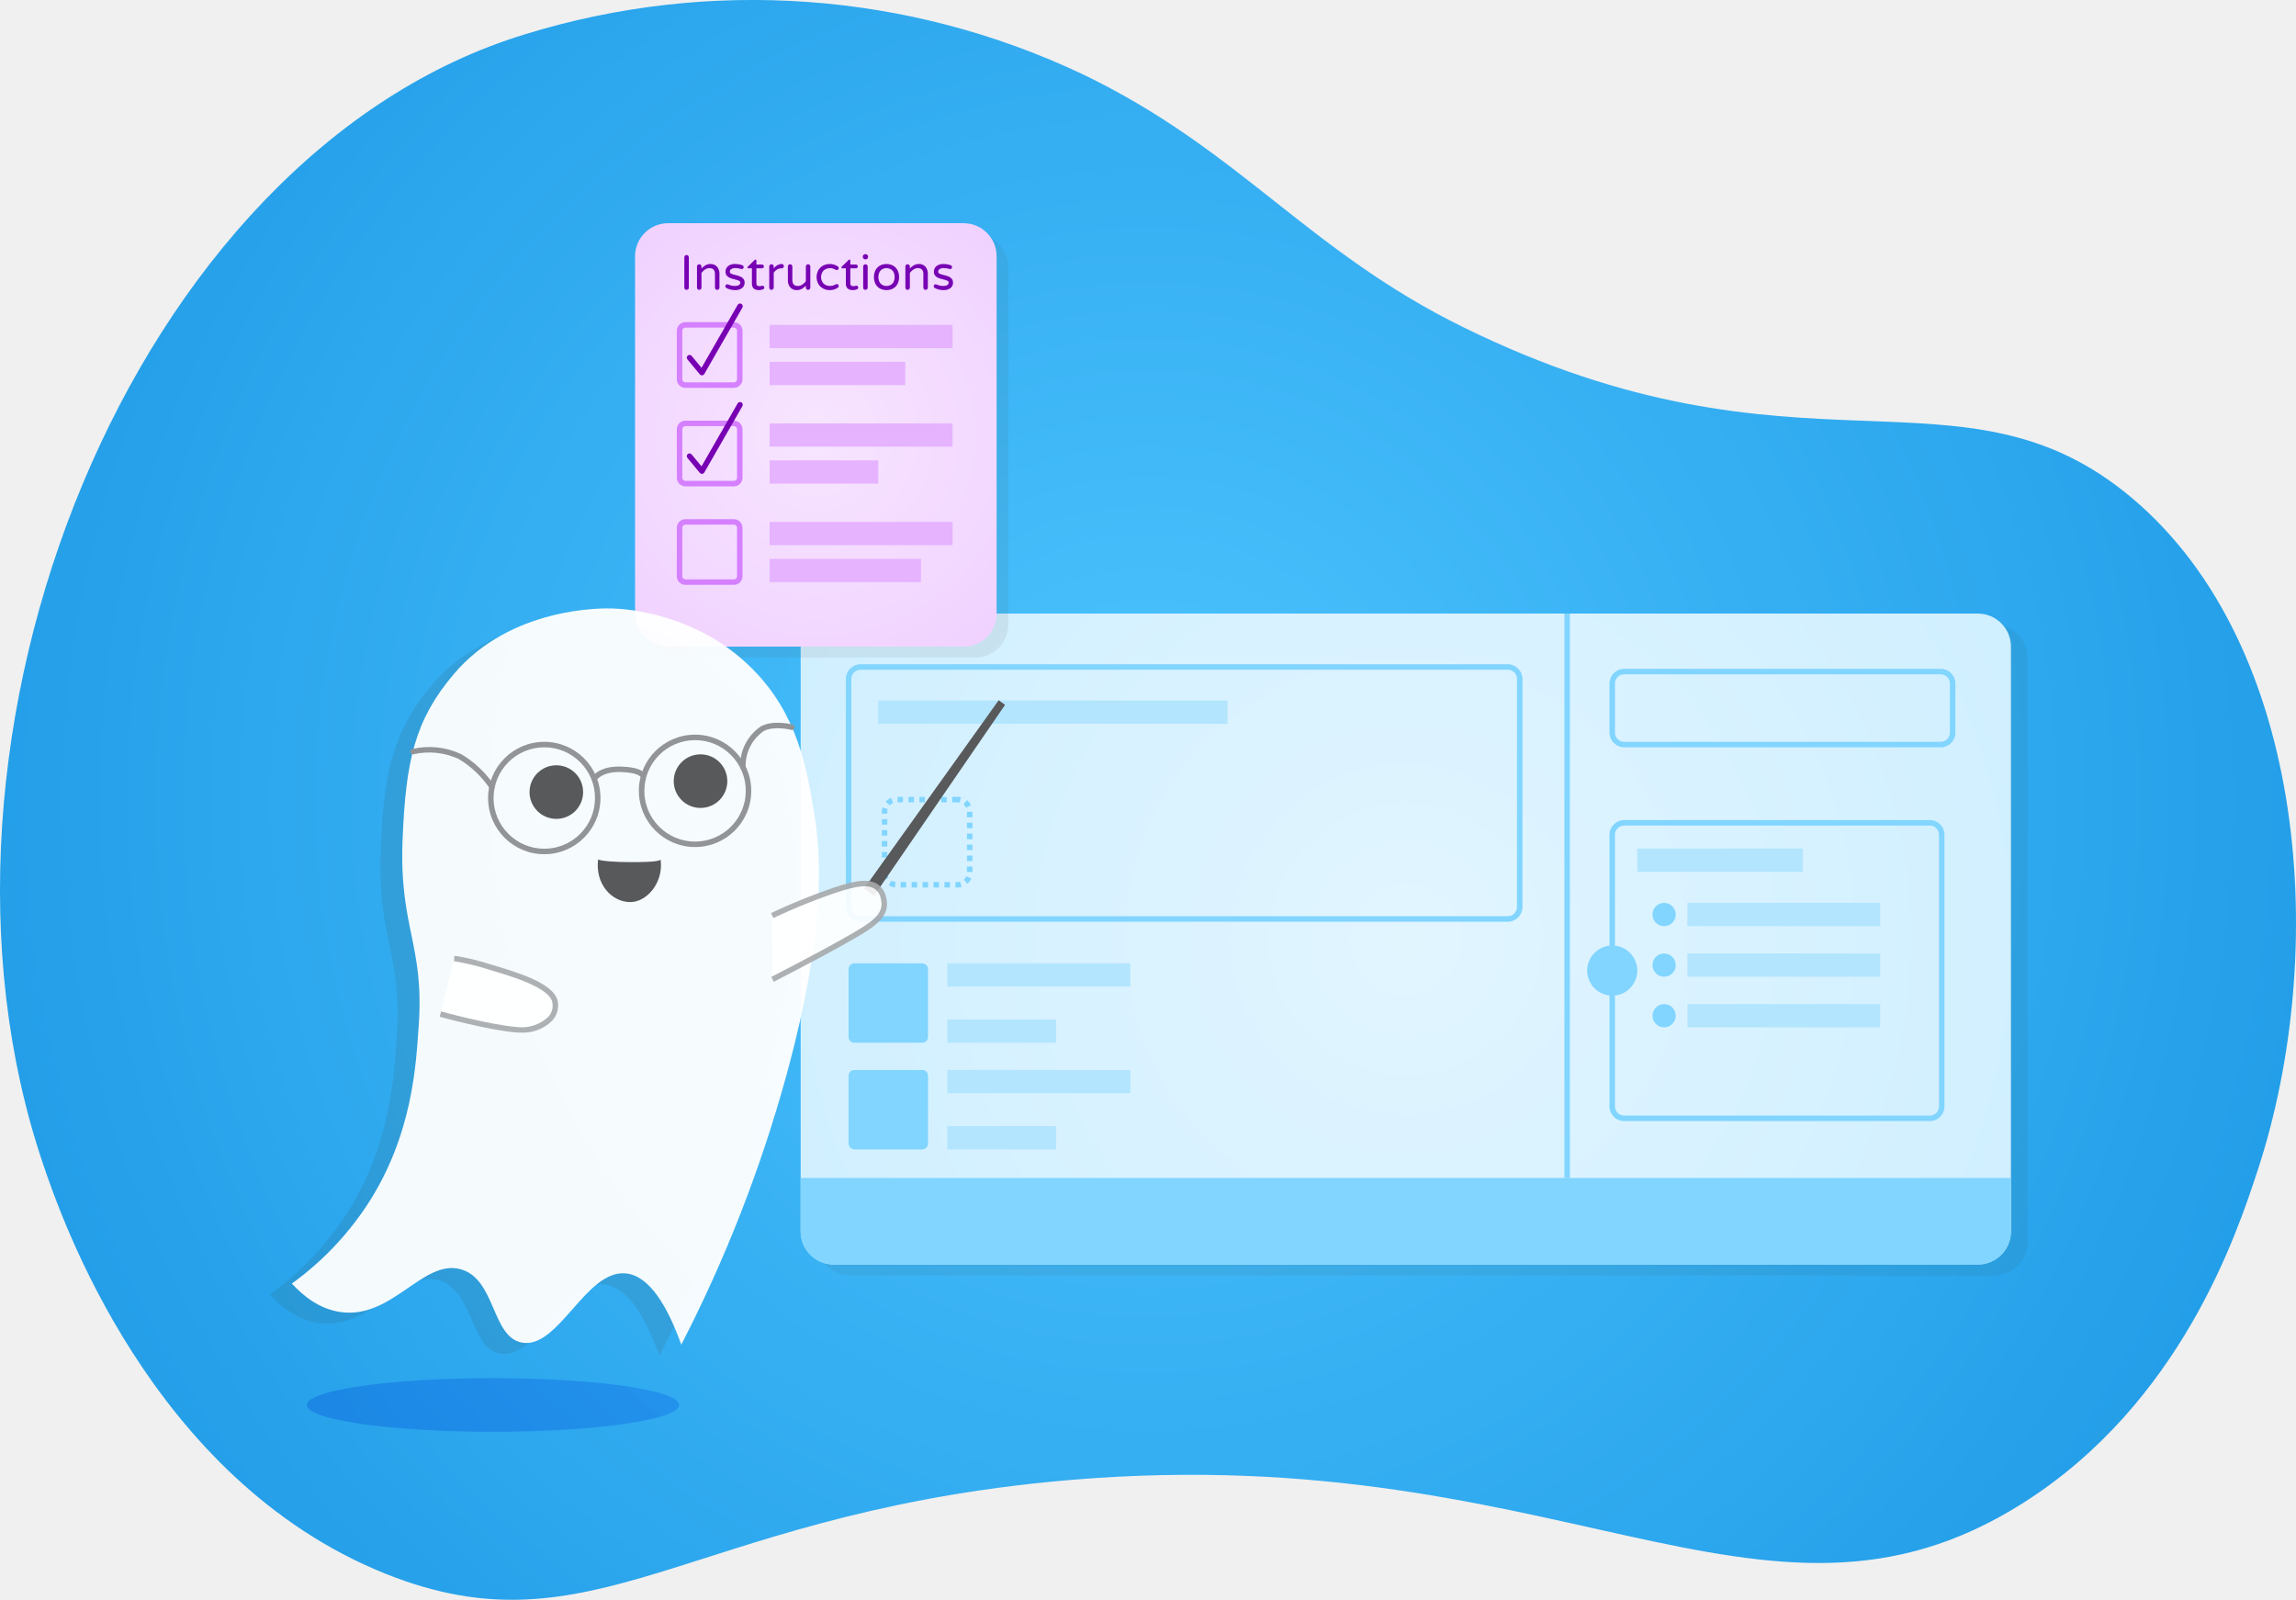
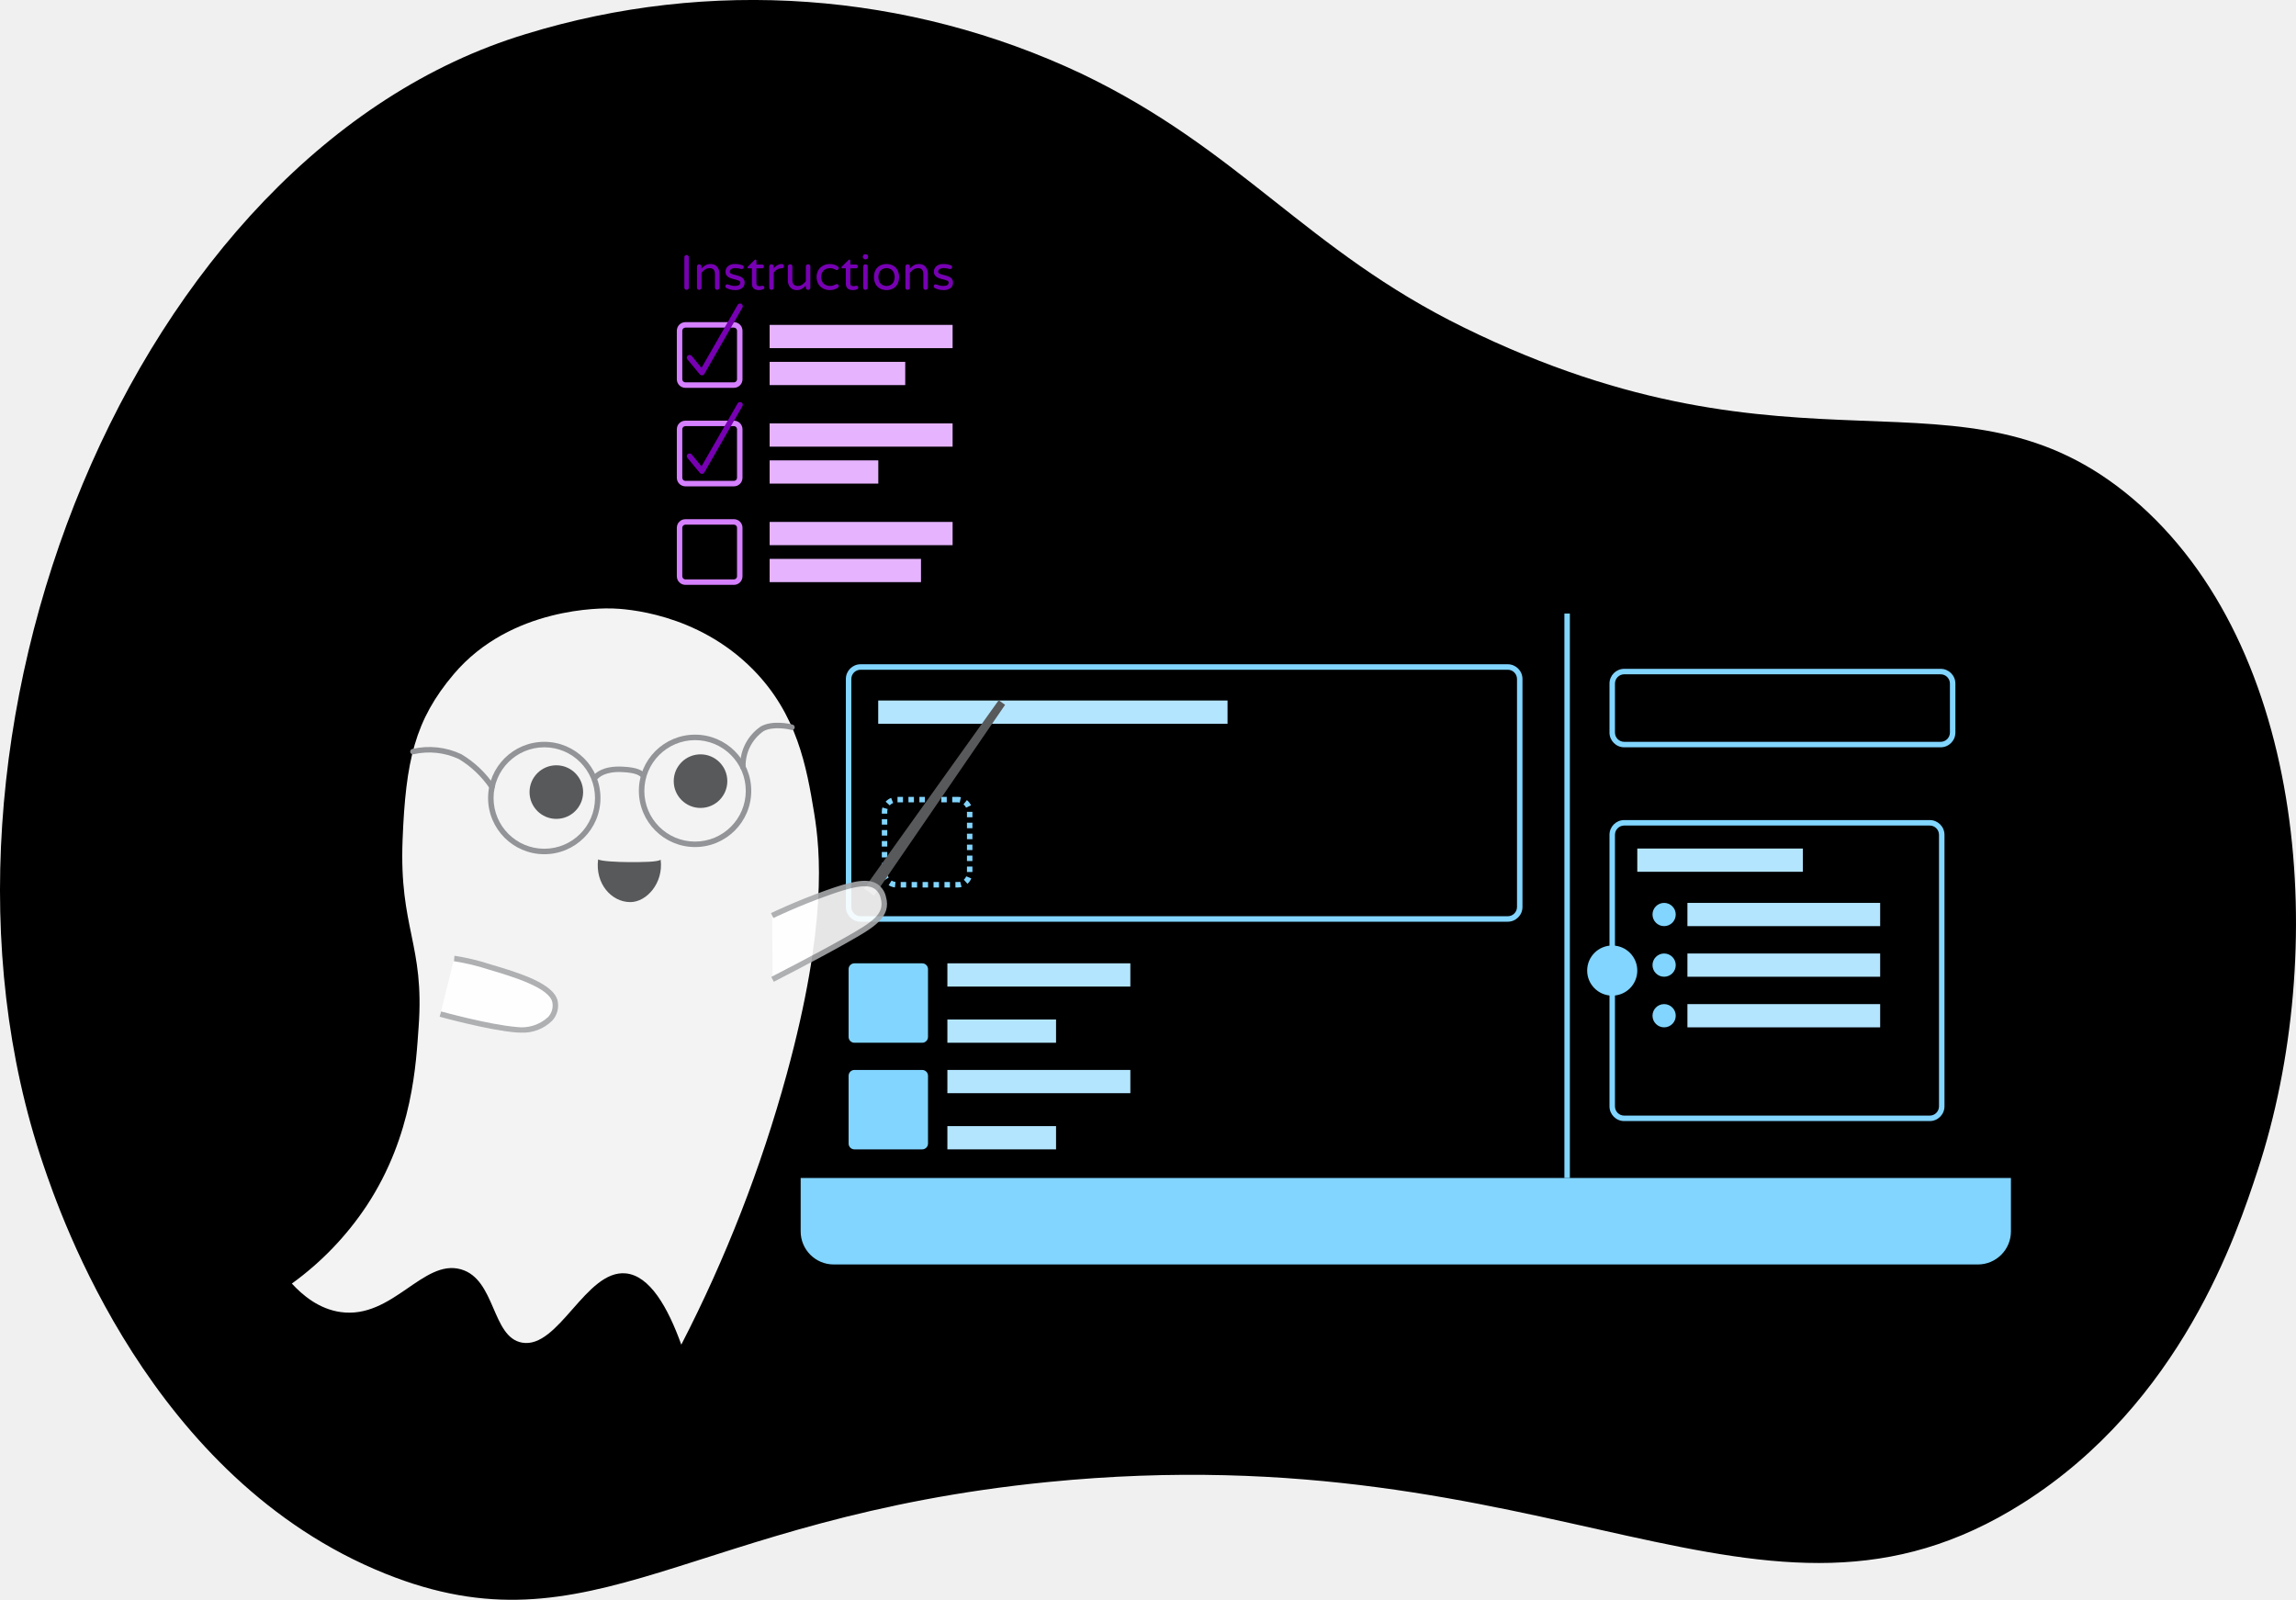
<svg xmlns="http://www.w3.org/2000/svg" width="419.547" height="292.3" viewBox="0 0 419.547 292.3">
  <defs>
    <radialGradient id="a" cx="209.774" cy="146.15" r="332.096" gradientTransform="matrix(-1, 0, 0, 1, 419.547, 0)" gradientUnits="userSpaceOnUse">
-       <stop offset="0" stop-color="#4dc4ff" />
-       <stop offset="1" stop-color="#0c89db" />
+       <stop offset="0" stopColor="#4dc4ff" />
+       <stop offset="1" stopColor="#0c89db" />
    </radialGradient>
    <radialGradient id="b" cx="162.666" cy="171.57" r="328.307" gradientTransform="translate(94.2147)" gradientUnits="userSpaceOnUse">
-       <stop offset="0" stop-color="#e1f5ff" />
-       <stop offset="1" stop-color="#b3e5ff" />
+       <stop offset="0" stopColor="#e1f5ff" />
+       <stop offset="1" stopColor="#b3e5ff" />
    </radialGradient>
    <radialGradient id="c" cx="270.471" cy="79.466" r="126.996" gradientTransform="translate(-121.3947)" gradientUnits="userSpaceOnUse">
-       <stop offset="0" stop-color="#f7e5ff" />
-       <stop offset="1" stop-color="#e6b3ff" />
+       <stop offset="0" stopColor="#f7e5ff" />
+       <stop offset="1" stopColor="#e6b3ff" />
    </radialGradient>
  </defs>
  <g style="isolation:isolate">
    <path d="M7.889,212.734c3.122,9.192,19.537,57.526,62.511,74.791,37.864,15.212,55.263-10.202,121.116-16.744,92.863-9.225,130.136,34.172,178.046,3.907,29.011-18.326,39.187-49.299,42.977-60.837,13.029-39.659,9.243-95.666-22.884-122.79C358.335,64.616,329.01,90.051,267.423,59.804,238.747,45.72,226.63,27.37,197.656,13.479A140.924,140.924,0,0,0,96.075,6.223C24.198,27.982-18.565,134.842,7.889,212.734Z" fill="url(#a)" />
    <rect x="149.304" y="114.106" width="221.153" height="118.928" rx="6.044" transform="translate(519.7617 347.14) rotate(-180)" fill="#58595b" opacity="0.1" style="mix-blend-mode:darken" />
    <rect x="146.304" y="112.106" width="221.153" height="118.928" rx="6.044" fill="url(#b)" />
    <path d="M275.511,168.408H157.254a2.694,2.694,0,0,1-2.69-2.69V124.058a2.694,2.694,0,0,1,2.69-2.69H275.511a2.693,2.693,0,0,1,2.69,2.69v41.659A2.693,2.693,0,0,1,275.511,168.408Zm-118.257-46.04a1.693,1.693,0,0,0-1.69,1.69v41.659a1.693,1.693,0,0,0,1.69,1.69H275.511a1.692,1.692,0,0,0,1.69-1.69V124.058a1.692,1.692,0,0,0-1.69-1.69Z" fill="#81d5ff" />
    <path d="M146.304,215.238h221.153a0,0,0,0,1,0,0V224.99a6.044,6.044,0,0,1-6.044,6.044H152.349a6.044,6.044,0,0,1-6.044-6.044v-9.751A0,0,0,0,1,146.304,215.238Z" fill="#81d5ff" />
    <path d="M175.002,162.156h-.418v-1h.418a1.677,1.677,0,0,0,.443-.059l.266.963A2.645,2.645,0,0,1,175.002,162.156Zm-1.418,0h-1v-1h1Zm-2,0h-1v-1h1Zm-2,0h-1v-1h1Zm-2,0h-1v-1h1Zm-2,0h-1v-1h1Zm-2.052-.017a2.652,2.652,0,0,1-1.151-.402l.537-.844a1.657,1.657,0,0,0,.72.252Zm13.249-.655-.662-.75a1.697,1.697,0,0,0,.445-.621l.924.381A2.696,2.696,0,0,1,176.782,161.484Zm-15.254-.615a2.664,2.664,0,0,1-.383-1.156l.996-.09a1.673,1.673,0,0,0,.24.725Zm16.165-1.543h-1v-1h1Zm-15.559-.658h-1v-1h1Zm15.559-1.342h-1v-1h1Zm-15.559-.658h-1v-1h1Zm15.559-1.342h-1v-1h1Zm-15.559-.658h-1v-1h1Zm15.559-1.342h-1v-1h1Zm-15.559-.658h-1v-1h1Zm15.559-1.342h-1v-1h1Zm-15.559-.658h-1v-1h1Zm15.559-1.342h-1v-1h1Zm-15.559-.658h-1v-.38a2.651,2.651,0,0,1,.105-.751l.961.279a1.627,1.627,0,0,0-.066.47Zm14.399-1.099a1.694,1.694,0,0,0-.475-.6l.625-.781a2.707,2.707,0,0,1,.754.956Zm-13.958-.42-.738-.676a2.724,2.724,0,0,1,1.001-.689l.367.93A1.723,1.723,0,0,0,162.576,147.149Zm12.795-.512a1.699,1.699,0,0,0-.368-.04h-1v-1h1a2.711,2.711,0,0,1,.585.063Zm-2.368-.04h-1v-1h1Zm-2,0h-1v-1h1Zm-2,0h-1v-1h1Zm-2,0h-1v-1h1Zm-2,0h-1v-1h1Z" fill="#81d5ff" />
    <rect x="285.862" y="112.106" width="1" height="103.132" fill="#81d5ff" />
    <path d="M352.623,204.834h-55.833a2.692,2.692,0,0,1-2.689-2.69V152.527a2.692,2.692,0,0,1,2.689-2.69h55.833a2.693,2.693,0,0,1,2.691,2.69v49.617A2.693,2.693,0,0,1,352.623,204.834Zm-55.833-53.996a1.691,1.691,0,0,0-1.689,1.69v49.617a1.691,1.691,0,0,0,1.689,1.69h55.833a1.692,1.692,0,0,0,1.69-1.69V152.527a1.692,1.692,0,0,0-1.69-1.69Z" fill="#81d5ff" />
    <path d="M354.618,136.54H296.791a2.693,2.693,0,0,1-2.689-2.69v-8.955a2.693,2.693,0,0,1,2.689-2.69h57.827a2.694,2.694,0,0,1,2.69,2.69V133.85A2.694,2.694,0,0,1,354.618,136.54ZM296.791,123.204a1.692,1.692,0,0,0-1.689,1.69V133.85a1.692,1.692,0,0,0,1.689,1.69h57.827a1.693,1.693,0,0,0,1.69-1.69v-8.955a1.693,1.693,0,0,0-1.69-1.69Z" fill="#81d5ff" />
    <circle cx="294.601" cy="177.336" r="4.579" fill="#81d5ff" />
    <rect x="155.064" y="176.011" width="14.511" height="14.511" rx="1.063" fill="#81d5ff" />
    <rect x="173.114" y="176.011" width="33.434" height="4.247" fill="#b3e5ff" />
    <rect x="173.114" y="186.275" width="19.857" height="4.247" fill="#b3e5ff" />
    <rect x="155.064" y="195.493" width="14.511" height="14.511" rx="1.063" fill="#81d5ff" />
    <rect x="173.114" y="195.493" width="33.434" height="4.247" fill="#b3e5ff" />
    <rect x="173.114" y="205.757" width="19.857" height="4.247" fill="#b3e5ff" />
    <rect x="160.476" y="127.992" width="63.833" height="4.247" fill="#b3e5ff" />
    <rect x="299.18" y="155.038" width="30.258" height="4.247" fill="#b3e5ff" />
    <rect x="308.342" y="164.969" width="35.22" height="4.247" fill="#b3e5ff" />
    <circle cx="304.084" cy="167.092" r="2.123" fill="#81d5ff" />
    <rect x="308.342" y="174.216" width="35.22" height="4.247" fill="#b3e5ff" />
    <circle cx="304.084" cy="176.339" r="2.123" fill="#81d5ff" />
    <rect x="308.342" y="183.463" width="35.22" height="4.247" fill="#b3e5ff" />
    <circle cx="304.084" cy="185.586" r="2.123" fill="#81d5ff" />
    <rect x="118.18" y="42.782" width="66.067" height="77.368" rx="6.044" transform="translate(302.4267 162.9327) rotate(-180)" fill="#58595b" opacity="0.1" style="mix-blend-mode:darken" />
    <rect x="116.043" y="40.782" width="66.067" height="77.368" rx="6.044" fill="url(#c)" />
    <path d="M134.113,70.861H125.24a1.565,1.565,0,0,1-1.563-1.563V60.425a1.565,1.565,0,0,1,1.563-1.563h8.873a1.565,1.565,0,0,1,1.563,1.563v8.873A1.565,1.565,0,0,1,134.113,70.861Zm-8.873-11a.564.564,0,0,0-.564.564v8.873a.564.564,0,0,0,.564.563h8.873a.564.564,0,0,0,.564-.563V60.425a.564.564,0,0,0-.564-.564Z" fill="#d580ff" />
    <rect x="140.635" y="59.362" width="33.434" height="4.247" fill="#e6b3ff" />
    <rect x="140.635" y="66.115" width="24.778" height="4.247" fill="#e6b3ff" />
    <path d="M134.113,88.861H125.24a1.565,1.565,0,0,1-1.563-1.563V78.425a1.565,1.565,0,0,1,1.563-1.563h8.873a1.565,1.565,0,0,1,1.563,1.563v8.873A1.565,1.565,0,0,1,134.113,88.861Zm-8.873-11a.564.564,0,0,0-.564.564v8.873a.564.564,0,0,0,.564.563h8.873a.564.564,0,0,0,.564-.563V78.425a.564.564,0,0,0-.564-.564Z" fill="#d580ff" />
    <rect x="140.635" y="77.362" width="33.434" height="4.247" fill="#e6b3ff" />
    <rect x="140.635" y="84.115" width="19.857" height="4.247" fill="#e6b3ff" />
    <path d="M134.113,106.861H125.24a1.565,1.565,0,0,1-1.563-1.563V96.425a1.565,1.565,0,0,1,1.563-1.563h8.873a1.565,1.565,0,0,1,1.563,1.563v8.873A1.565,1.565,0,0,1,134.113,106.861Zm-8.873-11a.564.564,0,0,0-.564.564v8.873a.564.564,0,0,0,.564.563h8.873a.564.564,0,0,0,.564-.563V96.425a.564.564,0,0,0-.564-.564Z" fill="#d580ff" />
    <rect x="140.635" y="95.362" width="33.434" height="4.247" fill="#e6b3ff" />
    <rect x="140.635" y="102.115" width="27.659" height="4.247" fill="#e6b3ff" />
    <path d="M125.166,52.846a.392.392,0,0,1-.117-.288V47.004a.406.406,0,0,1,.117-.292.384.384,0,0,1,.288-.122.417.417,0,0,1,.414.414v5.554a.386.386,0,0,1-.122.288.409.409,0,0,1-.292.116A.394.394,0,0,1,125.166,52.846Z" fill="#7700b3" />
    <path d="M127.479,52.846a.392.392,0,0,1-.117-.288V48.696a.407.407,0,0,1,.117-.293.384.384,0,0,1,.288-.121.415.415,0,0,1,.414.414v.369a2.999,2.999,0,0,1,.737-.604,1.873,1.873,0,0,1,.936-.225,1.554,1.554,0,0,1,.859.234,1.51,1.51,0,0,1,.558.639,2.038,2.038,0,0,1,.194.891v2.557a.386.386,0,0,1-.122.288.409.409,0,0,1-.292.116.399.399,0,0,1-.405-.404V50.091q0-1.097-.99-1.098a1.433,1.433,0,0,0-.806.234,2.943,2.943,0,0,0-.67.63v2.7a.386.386,0,0,1-.122.288.409.409,0,0,1-.292.116A.394.394,0,0,1,127.479,52.846Z" fill="#7700b3" />
    <path d="M132.69,52.602a.344.344,0,0,1-.152-.297.357.357,0,0,1,.099-.252.328.328,0,0,1,.252-.108.389.389,0,0,1,.162.036,3.734,3.734,0,0,0,.576.198,2.685,2.685,0,0,0,.647.071q.999,0,.999-.639a.341.341,0,0,0-.23-.315,4.745,4.745,0,0,0-.751-.242,6.814,6.814,0,0,1-.878-.262,1.548,1.548,0,0,1-.594-.409,1.04,1.04,0,0,1-.247-.725,1.3,1.3,0,0,1,.454-1.026,1.921,1.921,0,0,1,1.301-.396,3.766,3.766,0,0,1,1.305.225.338.338,0,0,1,.193.136.361.361,0,0,1,.067.207.352.352,0,0,1-.103.252.342.342,0,0,1-.256.107.517.517,0,0,1-.117-.018,3.442,3.442,0,0,0-1.026-.162,1.405,1.405,0,0,0-.761.176.523.523,0,0,0-.274.454.415.415,0,0,0,.252.396,3.507,3.507,0,0,0,.783.243,7.438,7.438,0,0,1,.864.266,1.427,1.427,0,0,1,.571.41,1.107,1.107,0,0,1,.238.746,1.188,1.188,0,0,1-.454.954,1.951,1.951,0,0,1-1.282.378A3.353,3.353,0,0,1,132.69,52.602Z" fill="#7700b3" />
    <path d="M137.398,51.819v-2.79h-.64a.17.17,0,0,1-.171-.171.189.189,0,0,1,.081-.153l1.224-1.197a.231.231,0,0,1,.153-.081.16.16,0,0,1,.122.055.183.183,0,0,1,.049.126v.72h1.018a.354.354,0,0,1,.252.599.334.334,0,0,1-.252.103h-1.018V51.747q0,.352.167.445a.829.829,0,0,0,.418.095,1.246,1.246,0,0,0,.36-.054c.023-.006.05-.012.076-.018a.503.503,0,0,1,.104-.009.317.317,0,0,1,.226.095.306.306,0,0,1,.099.23.342.342,0,0,1-.207.315,1.772,1.772,0,0,1-.747.161Q137.397,53.007,137.398,51.819Z" fill="#7700b3" />
    <path d="M140.682,52.846a.393.393,0,0,1-.117-.288V48.696a.407.407,0,0,1,.117-.293.384.384,0,0,1,.288-.121.415.415,0,0,1,.414.414v.387a1.774,1.774,0,0,1,1.413-.846h.045a.377.377,0,0,1,.283.117.399.399,0,0,1,.112.288.361.361,0,0,1-.117.278.42.42,0,0,1-.297.108h-.045a1.53,1.53,0,0,0-.792.212,1.815,1.815,0,0,0-.603.58v2.736a.386.386,0,0,1-.122.288.41.41,0,0,1-.292.116A.394.394,0,0,1,140.682,52.846Z" fill="#7700b3" />
    <path d="M144.719,52.773a1.521,1.521,0,0,1-.559-.64,2.037,2.037,0,0,1-.193-.891V48.687a.384.384,0,0,1,.121-.288.407.407,0,0,1,.293-.117.4.4,0,0,1,.405.405v2.466q0,1.099.989,1.098a1.437,1.437,0,0,0,.806-.233,2.923,2.923,0,0,0,.671-.63v-2.7a.383.383,0,0,1,.121-.288.407.407,0,0,1,.293-.117.399.399,0,0,1,.404.405v3.86a.41.41,0,0,1-.116.293.385.385,0,0,1-.288.121.413.413,0,0,1-.414-.414V52.18a2.994,2.994,0,0,1-.738.603,1.858,1.858,0,0,1-.935.225A1.559,1.559,0,0,1,144.719,52.773Z" fill="#7700b3" />
    <path d="M150.419,52.719a2.211,2.211,0,0,1-.877-.827,2.611,2.611,0,0,1,0-2.538,2.214,2.214,0,0,1,.877-.828,2.535,2.535,0,0,1,1.197-.288,2.49,2.49,0,0,1,.823.121,3.112,3.112,0,0,1,.643.311.358.358,0,0,1,.077.562.316.316,0,0,1-.239.112.405.405,0,0,1-.197-.054,3.52,3.52,0,0,0-.509-.221,1.761,1.761,0,0,0-.526-.067,1.631,1.631,0,0,0-1.215.445,1.784,1.784,0,0,0,0,2.35,1.631,1.631,0,0,0,1.215.445,1.76,1.76,0,0,0,.526-.067,3.401,3.401,0,0,0,.509-.221.406.406,0,0,1,.197-.054.316.316,0,0,1,.239.112.358.358,0,0,1-.077.562,3.112,3.112,0,0,1-.643.311,2.49,2.49,0,0,1-.823.121A2.536,2.536,0,0,1,150.419,52.719Z" fill="#7700b3" />
    <path d="M154.56,51.819v-2.79h-.64a.17.17,0,0,1-.171-.171.189.189,0,0,1,.081-.153l1.224-1.197a.231.231,0,0,1,.153-.081.16.16,0,0,1,.122.055.183.183,0,0,1,.049.126v.72h1.018a.354.354,0,0,1,.252.599.334.334,0,0,1-.252.103h-1.018V51.747q0,.352.167.445a.829.829,0,0,0,.418.095,1.246,1.246,0,0,0,.36-.054c.023-.006.05-.012.076-.018a.501.501,0,0,1,.103-.009.318.318,0,0,1,.226.095.307.307,0,0,1,.099.23.342.342,0,0,1-.207.315,1.772,1.772,0,0,1-.747.161Q154.56,53.007,154.56,51.819Z" fill="#7700b3" />
    <path d="M157.792,47.256a.438.438,0,0,1-.136-.323v-.036a.462.462,0,0,1,.459-.459h.055a.462.462,0,0,1,.459.459v.036a.464.464,0,0,1-.459.459h-.055A.437.437,0,0,1,157.792,47.256Zm.054,5.59a.392.392,0,0,1-.117-.288V48.696a.407.407,0,0,1,.117-.293.384.384,0,0,1,.288-.121.401.401,0,0,1,.414.414v3.861a.386.386,0,0,1-.122.288.409.409,0,0,1-.292.116A.394.394,0,0,1,157.845,52.846Z" fill="#7700b3" />
    <path d="M160.779,52.71a2.01,2.01,0,0,1-.806-.841,2.876,2.876,0,0,1,0-2.493,2.012,2.012,0,0,1,.806-.842,2.616,2.616,0,0,1,2.421,0,2.051,2.051,0,0,1,.809.842,2.841,2.841,0,0,1,0,2.493,2.049,2.049,0,0,1-.809.841,2.617,2.617,0,0,1-2.421,0Zm1.921-.621a1.371,1.371,0,0,0,.559-.54,2.083,2.083,0,0,0,0-1.862A1.348,1.348,0,0,0,162.7,49.15a1.582,1.582,0,0,0-.706-.166,1.604,1.604,0,0,0-.716.166,1.325,1.325,0,0,0-.554.536,2.117,2.117,0,0,0,0,1.862,1.348,1.348,0,0,0,.554.54,1.559,1.559,0,0,0,.716.171A1.538,1.538,0,0,0,162.7,52.089Z" fill="#7700b3" />
    <path d="M165.558,52.846a.392.392,0,0,1-.117-.288V48.696a.407.407,0,0,1,.117-.293.384.384,0,0,1,.288-.121.415.415,0,0,1,.414.414v.369a2.999,2.999,0,0,1,.737-.604,1.873,1.873,0,0,1,.936-.225,1.554,1.554,0,0,1,.859.234,1.51,1.51,0,0,1,.558.639,2.038,2.038,0,0,1,.194.891v2.557a.386.386,0,0,1-.122.288.409.409,0,0,1-.292.116.399.399,0,0,1-.405-.404V50.091q0-1.097-.99-1.098a1.433,1.433,0,0,0-.806.234,2.943,2.943,0,0,0-.67.63v2.7a.386.386,0,0,1-.122.288.409.409,0,0,1-.292.116A.394.394,0,0,1,165.558,52.846Z" fill="#7700b3" />
    <path d="M170.768,52.602a.345.345,0,0,1-.152-.297.357.357,0,0,1,.099-.252.328.328,0,0,1,.252-.108.389.389,0,0,1,.162.036,3.737,3.737,0,0,0,.576.198,2.685,2.685,0,0,0,.647.071q.999,0,.999-.639a.341.341,0,0,0-.23-.315,4.746,4.746,0,0,0-.751-.242,6.821,6.821,0,0,1-.878-.262,1.549,1.549,0,0,1-.594-.409,1.04,1.04,0,0,1-.247-.725,1.3,1.3,0,0,1,.454-1.026,1.921,1.921,0,0,1,1.301-.396,3.765,3.765,0,0,1,1.305.225.338.338,0,0,1,.193.136.36.36,0,0,1,.067.207.352.352,0,0,1-.103.252.342.342,0,0,1-.256.107.516.516,0,0,1-.117-.018,3.443,3.443,0,0,0-1.026-.162,1.406,1.406,0,0,0-.761.176.523.523,0,0,0-.274.454.415.415,0,0,0,.252.396,3.511,3.511,0,0,0,.783.243,7.432,7.432,0,0,1,.864.266,1.426,1.426,0,0,1,.571.41,1.107,1.107,0,0,1,.238.746,1.188,1.188,0,0,1-.454.954,1.951,1.951,0,0,1-1.282.378A3.353,3.353,0,0,1,170.768,52.602Z" fill="#7700b3" />
    <path d="M128.264,86.583a.498.498,0,0,1-.385-.181l-2.271-2.743a.5.5,0,0,1,.769-.639l1.812,2.188,6.595-11.491a.5.5,0,1,1,.867.498l-6.953,12.116a.499.499,0,0,1-.391.249C128.292,86.582,128.278,86.583,128.264,86.583Z" fill="#7700b3" />
    <path d="M128.264,68.583a.498.498,0,0,1-.385-.181l-2.271-2.743a.5.5,0,0,1,.769-.639l1.812,2.188,6.595-11.491a.5.5,0,1,1,.867.498l-6.953,12.116a.499.499,0,0,1-.391.249C128.292,68.582,128.278,68.583,128.264,68.583Z" fill="#7700b3" />
    <path d="M120.493,247.687a254.934,254.934,0,0,0,19.256-49.395c7.48-27.389,6.144-40.88,5.024-47.721-1.385-8.458-3.093-18.047-11.163-26.233-10.302-10.449-23.562-11.093-25.674-11.163-1.771-.059-18.56-.354-29.023,12-7.137,8.427-8.78,15.872-9.349,30.279-.638,16.167,4.038,19.099,2.93,34.186-.47,6.396-.963,19.727-9.488,32.651a55.262,55.262,0,0,1-13.674,14.233c1.944,2.121,4.939,4.654,8.93,5.209,9.45,1.316,15.034-9.766,21.953-7.814,6.393,1.803,5.594,12.38,11.163,13.395,6.694,1.22,11.673-13.364,18.977-12.651C114.733,235.091,118.031,240.832,120.493,247.687Z" fill="#58595b" opacity="0.15" style="mix-blend-mode:darken" />
    <polygon points="159.722 163.669 183.659 128.781 182.489 127.945 157.887 162.358 159.722 163.669" fill="#58595b" />
    <path d="M124.493,245.687a254.934,254.934,0,0,0,19.256-49.395c7.48-27.389,6.144-40.88,5.024-47.721-1.385-8.458-3.093-18.047-11.163-26.233-10.302-10.449-23.562-11.093-25.674-11.163-1.771-.059-18.56-.354-29.023,12-7.137,8.427-8.78,15.872-9.349,30.279-.638,16.167,4.038,19.099,2.93,34.186-.47,6.396-.963,19.727-9.488,32.651a55.262,55.262,0,0,1-13.674,14.233c1.944,2.121,4.939,4.654,8.93,5.209,9.45,1.316,15.034-9.766,21.953-7.814,6.393,1.803,5.594,12.38,11.163,13.395,6.694,1.22,11.673-13.364,18.977-12.651C118.733,233.091,122.031,238.832,124.493,245.687Z" fill="#fff" opacity="0.95" />
    <circle cx="128.006" cy="142.724" r="4.896" fill="#58595b" />
    <circle cx="101.658" cy="144.724" r="4.896" fill="#58595b" />
    <path d="M109.294,157.014c.445.337,3.517.506,5.79.505,2.228,0,5.155-.009,5.635-.447.554,4.286-2.583,7.752-5.538,7.753C111.743,164.827,108.717,161.47,109.294,157.014Z" fill="#58595b" />
    <path d="M116.739,144.499a10.268,10.268,0,1,1,10.268,10.267A10.28,10.28,0,0,1,116.739,144.499Zm1,0a9.268,9.268,0,1,0,9.268-9.268A9.278,9.278,0,0,0,117.739,144.499Z" fill="#929497" />
    <path d="M89.188,145.808a10.268,10.268,0,1,1,10.268,10.268A10.28,10.28,0,0,1,89.188,145.808Zm1,0a9.268,9.268,0,1,0,9.268-9.268A9.278,9.278,0,0,0,90.188,145.808Z" fill="#929497" />
    <path d="M109.087,142.431c.386-.399,1.45-1.5,4.592-1.36,2.662.126,3.182.647,3.562,1.028l.385-.322.323-.384c-.618-.62-1.406-1.188-4.223-1.32-3.589-.173-4.896,1.185-5.324,1.629Z" fill="#929497" />
    <path d="M135.75,140.65a.44.44,0,0,0,.062-.004.499.499,0,0,0,.435-.557,7.707,7.707,0,0,1,3.278-6.5c1.728-.948,4.586-.372,5.041-.228a.5.5,0,1,0,.305-.953c-.663-.212-3.78-.823-5.828.306a8.601,8.601,0,0,0-3.788,7.496A.5.5,0,0,0,135.75,140.65Z" fill="#929497" />
    <path d="M89.903,144.273a.5.5,0,0,0,.427-.761,19.076,19.076,0,0,0-6.022-5.709,13.754,13.754,0,0,0-8.923-.974.517.517,0,0,0-.425.583.485.485,0,0,0,.56.408,12.853,12.853,0,0,1,8.323.867,18.202,18.202,0,0,1,5.634,5.346A.5.5,0,0,0,89.903,144.273Z" fill="#929497" />
    <g opacity="0.9">
      <path d="M82.996,175.126a40.137,40.137,0,0,1,6.406,1.528c4.51,1.341,11.422,3.349,12.018,6.38s-2.692,5.471-7.108,5.104c-5.047-.42-13.839-2.855-13.839-2.855" fill="#fff" />
      <path d="M95.189,188.675a7.591,7.591,0,0,0,5.702-2.174,4.073,4.073,0,0,0,1.019-3.563c-.643-3.279-7.292-5.255-12.148-6.697l-.218-.065a40.476,40.476,0,0,0-6.499-1.547l-.099.995a40.626,40.626,0,0,1,6.312,1.511l.219.065c4.085,1.214,10.924,3.246,11.451,5.933a3.054,3.054,0,0,1-.783,2.703,7.104,7.104,0,0,1-5.792,1.806c-4.944-.411-13.661-2.814-13.748-2.838l-.268.963c.361.101,8.896,2.452,13.933,2.871C94.581,188.662,94.887,188.675,95.189,188.675Z" fill="#a6a8ab" />
    </g>
    <g opacity="0.9">
      <path d="M141.102,167.285a107.899,107.899,0,0,1,10.053-4.157c5.791-2.06,9.217-2.734,10.245.82s-2.38,5.315-7.293,8.095-12.94,6.892-12.94,6.892" fill="#fff" />
      <path d="M141.395,179.381c.081-.041,8.093-4.149,12.958-6.901l.547-.31c4.69-2.647,8.079-4.56,6.981-8.359a3.703,3.703,0,0,0-1.832-2.444c-1.861-.955-4.731-.249-9.061,1.292-5.638,2.006-10.062,4.156-10.105,4.178l.44.898c.043-.021,4.419-2.148,10.002-4.135,3.97-1.413,6.737-2.129,8.269-1.344a2.763,2.763,0,0,1,1.327,1.832c.842,2.911-1.52,4.394-6.511,7.212l-.548.309c-4.848,2.743-12.841,6.841-12.921,6.882Z" fill="#a6a8ab" />
    </g>
    <ellipse cx="90.082" cy="256.705" rx="34.001" ry="4.9" fill="#58595b" style="mix-blend-mode:overlay" />
  </g>
</svg>
